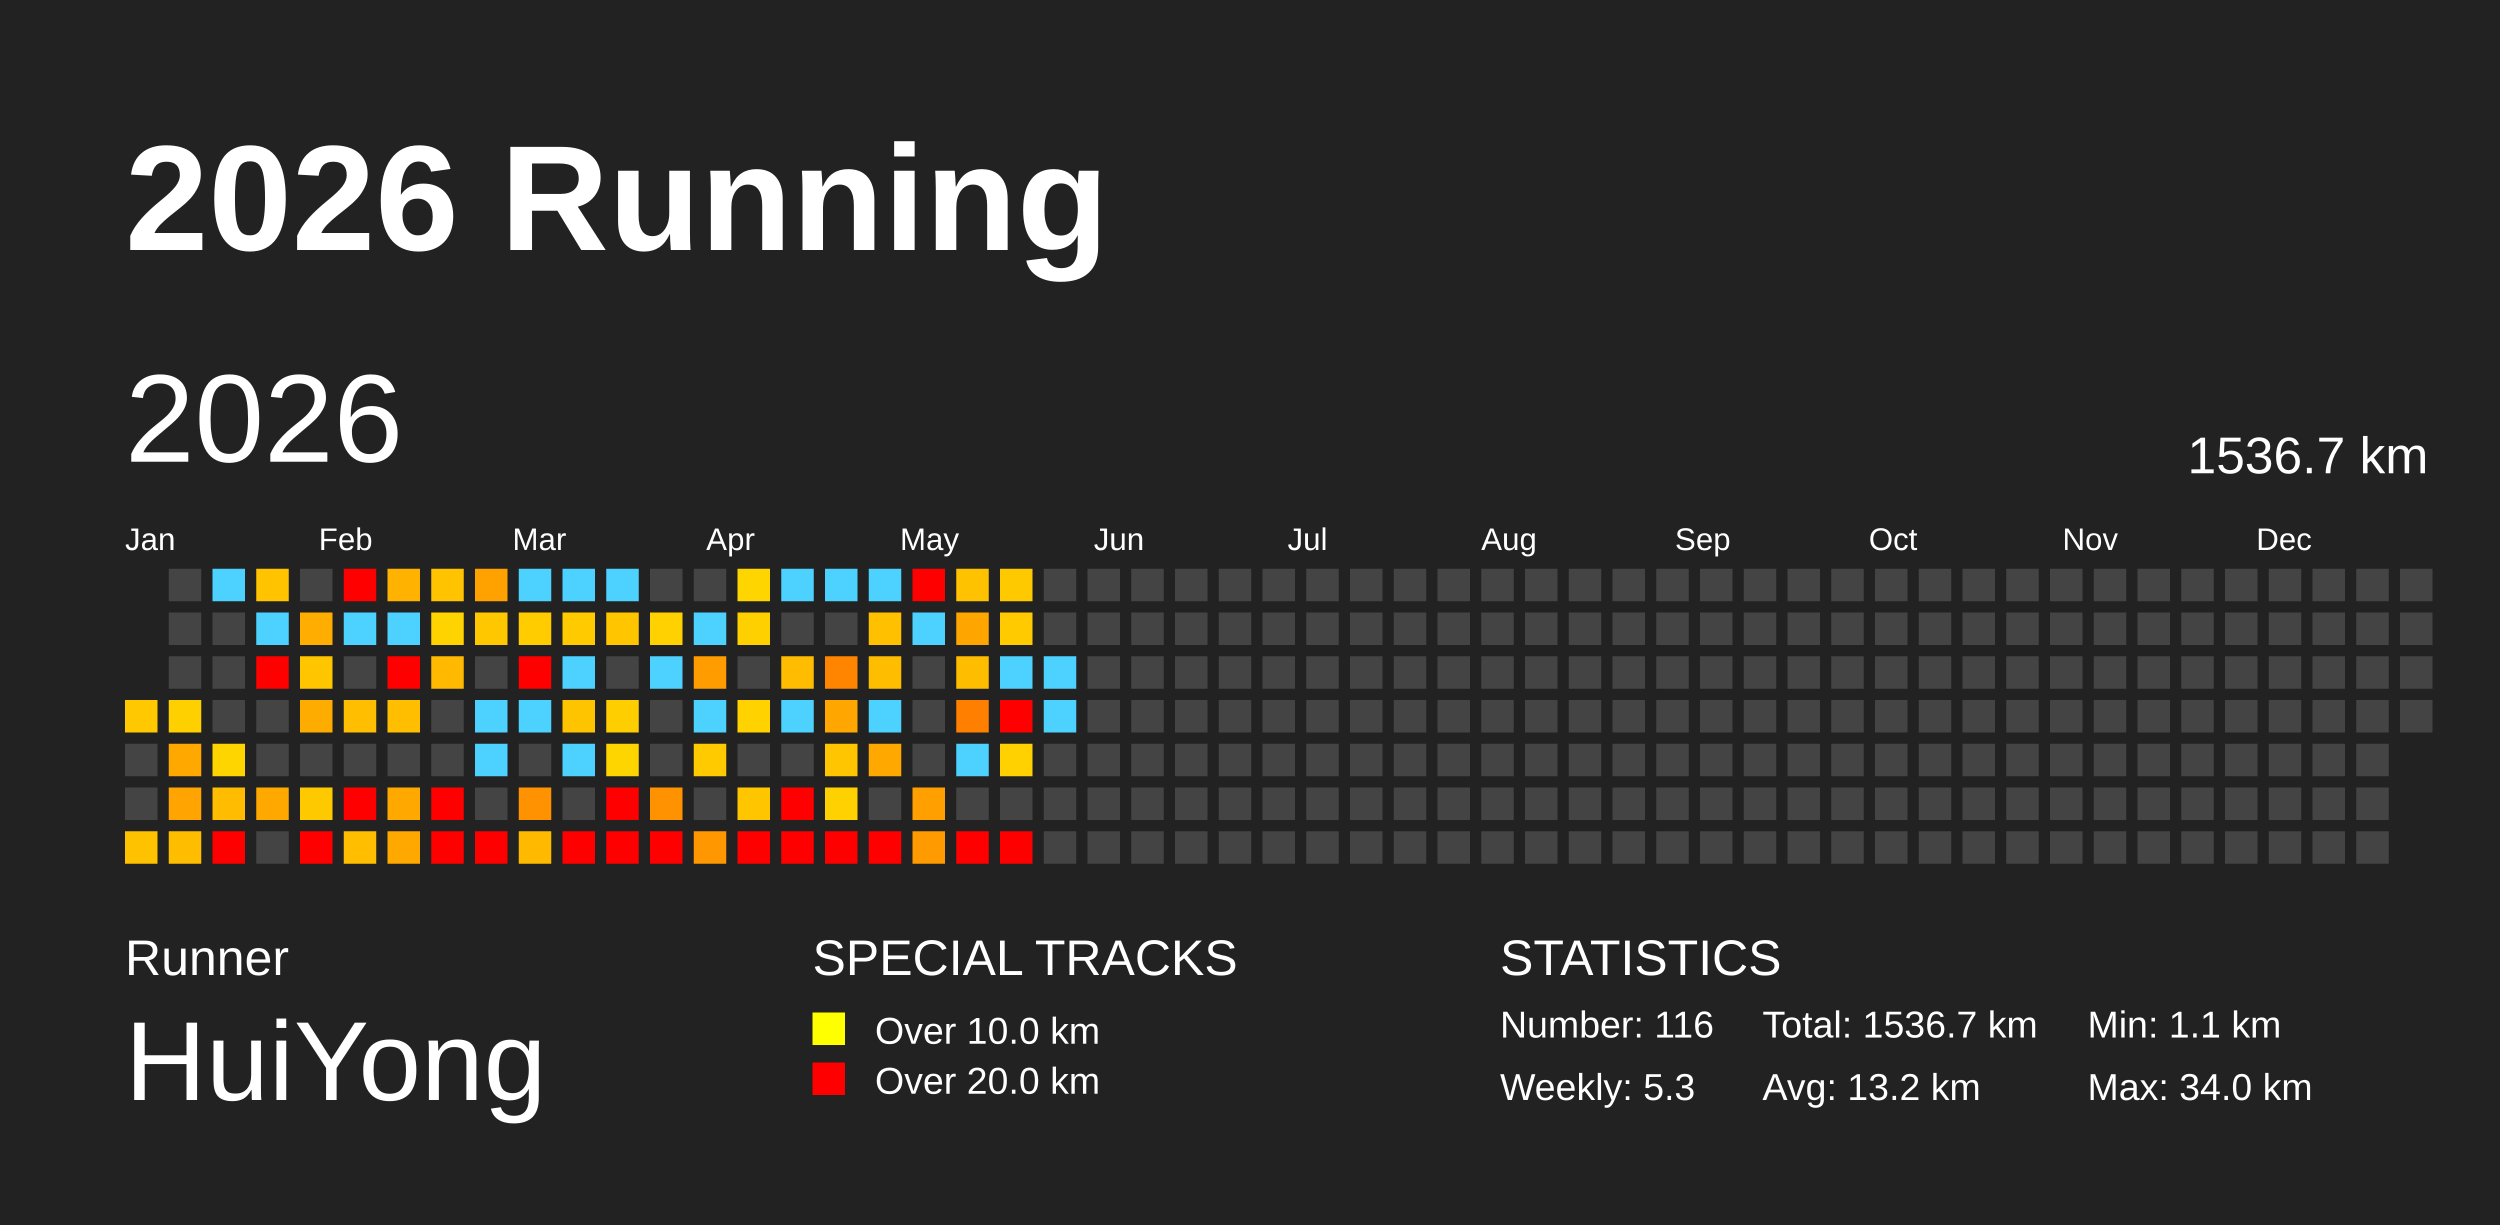
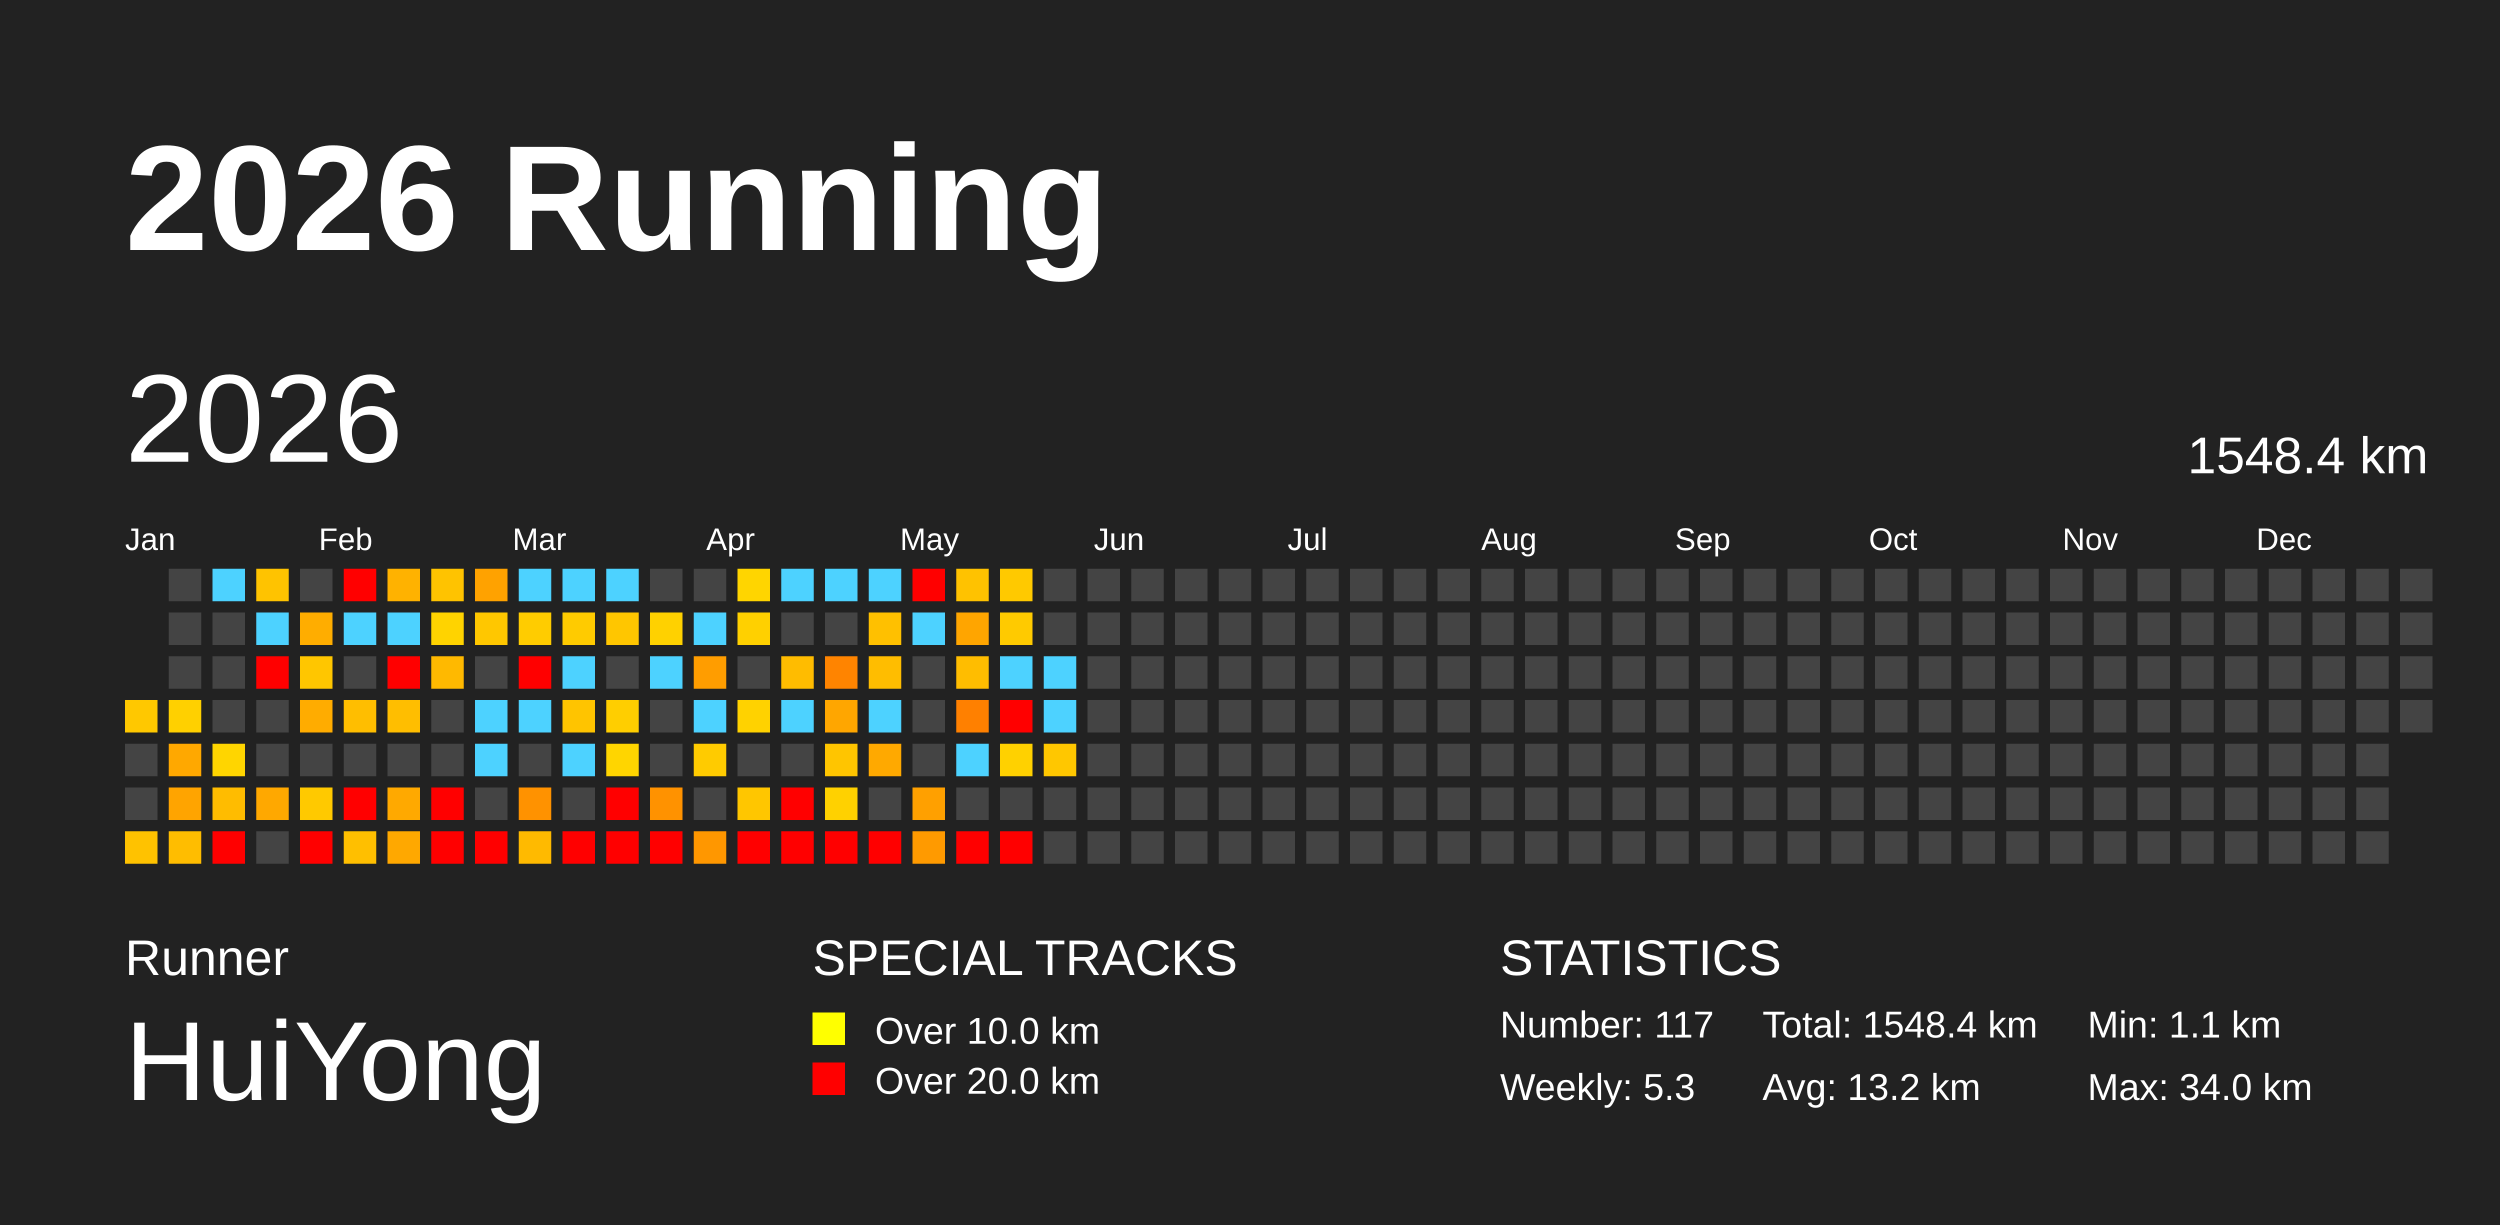
<svg xmlns="http://www.w3.org/2000/svg" baseProfile="full" height="98mm" version="1.1" viewBox="0,0,200,98" width="200mm">
  <defs />
  <rect fill="#222222" height="98" width="200" x="0" y="0" />
  <text fill="#FFFFFF" style="font-size:12px; font-family:Arial; font-weight:bold;" x="10" y="20">2026 Running</text>
  <text fill="#FFFFFF" style="font-size:4px; font-family:Arial" x="10" y="78">Runner</text>
  <text fill="#FFFFFF" style="font-size:9px; font-family:Arial" x="10" y="88">HuiYong</text>
  <text fill="#FFFFFF" style="font-size:4px; font-family:Arial" x="65" y="78">SPECIAL TRACKS</text>
  <rect fill="yellow" height="2.6" width="2.6" x="65" y="81" />
  <text fill="#FFFFFF" style="font-size:3px; font-family:Arial" x="70" y="83.5">Over 10.0 km</text>
  <rect fill="red" height="2.6" width="2.6" x="65" y="85" />
  <text fill="#FFFFFF" style="font-size:3px; font-family:Arial" x="70" y="87.5">Over 20.0 km</text>
  <text fill="#FFFFFF" style="font-size:4px; font-family:Arial" x="120" y="78">STATISTICS</text>
-   <text fill="#FFFFFF" style="font-size:3px; font-family:Arial" x="120" y="83">Number: 116</text>
+   <text fill="#FFFFFF" style="font-size:3px; font-family:Arial" x="120" y="83">Number: 117</text>
  <text fill="#FFFFFF" style="font-size:3px; font-family:Arial" x="120" y="88">Weekly: 5.3</text>
-   <text fill="#FFFFFF" style="font-size:3px; font-family:Arial" x="141" y="83">Total: 1536.7 km</text>
+   <text fill="#FFFFFF" style="font-size:3px; font-family:Arial" x="141" y="83">Total: 1548.4 km</text>
  <text fill="#FFFFFF" style="font-size:3px; font-family:Arial" x="141" y="88">Avg: 13.2 km</text>
  <text fill="#FFFFFF" style="font-size:3px; font-family:Arial" x="167" y="83">Min: 1.1 km</text>
  <text fill="#FFFFFF" style="font-size:3px; font-family:Arial" x="167" y="88">Max: 34.0 km</text>
  <text dominant-baseline="hanging" fill="#FFFFFF" style="font-size:10.0px; font-family:Arial;" x="10" y="30">2026</text>
-   <text dominant-baseline="hanging" fill="#FFFFFF" style="font-size:4.125px; font-family:Arial;" x="175" y="35">1536.7 km</text>
+   <text dominant-baseline="hanging" fill="#FFFFFF" style="font-size:4.125px; font-family:Arial;" x="175" y="35">1548.4 km</text>
  <text fill="#FFFFFF" style="font-size:2.5px; font-family:Arial" x="10.0" y="44">Jan</text>
  <text fill="#FFFFFF" style="font-size:2.5px; font-family:Arial" x="25.5" y="44">Feb</text>
  <text fill="#FFFFFF" style="font-size:2.5px; font-family:Arial" x="41.0" y="44">Mar</text>
  <text fill="#FFFFFF" style="font-size:2.5px; font-family:Arial" x="56.5" y="44">Apr</text>
  <text fill="#FFFFFF" style="font-size:2.5px; font-family:Arial" x="72.0" y="44">May</text>
  <text fill="#FFFFFF" style="font-size:2.5px; font-family:Arial" x="87.5" y="44">Jun</text>
  <text fill="#FFFFFF" style="font-size:2.5px; font-family:Arial" x="103.0" y="44">Jul</text>
  <text fill="#FFFFFF" style="font-size:2.5px; font-family:Arial" x="118.5" y="44">Aug</text>
  <text fill="#FFFFFF" style="font-size:2.5px; font-family:Arial" x="134.0" y="44">Sep</text>
  <text fill="#FFFFFF" style="font-size:2.5px; font-family:Arial" x="149.5" y="44">Oct</text>
  <text fill="#FFFFFF" style="font-size:2.5px; font-family:Arial" x="165.0" y="44">Nov</text>
  <text fill="#FFFFFF" style="font-size:2.5px; font-family:Arial" x="180.5" y="44">Dec</text>
  <rect fill="#ffc800" height="2.6" width="2.6" x="10.0" y="56.0" />
  <rect fill="#444444" height="2.6" width="2.6" x="10.0" y="59.5" />
  <rect fill="#444444" height="2.6" width="2.6" x="10.0" y="63.0" />
  <rect fill="#ffc200" height="2.6" width="2.6" x="10.0" y="66.5" />
  <rect fill="#444444" height="2.6" width="2.6" x="13.5" y="45.5" />
  <rect fill="#444444" height="2.6" width="2.6" x="13.5" y="49.0" />
  <rect fill="#444444" height="2.6" width="2.6" x="13.5" y="52.5" />
  <rect fill="#ffd000" height="2.6" width="2.6" x="13.5" y="56.0" />
  <rect fill="#ffa800" height="2.6" width="2.6" x="13.5" y="59.5" />
  <rect fill="#ffa400" height="2.6" width="2.6" x="13.5" y="63.0" />
  <rect fill="#ffbd00" height="2.6" width="2.6" x="13.5" y="66.5" />
  <rect fill="#4dd2ff" height="2.6" width="2.6" x="17.0" y="45.5" />
  <rect fill="#444444" height="2.6" width="2.6" x="17.0" y="49.0" />
  <rect fill="#444444" height="2.6" width="2.6" x="17.0" y="52.5" />
  <rect fill="#444444" height="2.6" width="2.6" x="17.0" y="56.0" />
  <rect fill="#ffd500" height="2.6" width="2.6" x="17.0" y="59.5" />
  <rect fill="#ffbc00" height="2.6" width="2.6" x="17.0" y="63.0" />
  <rect fill="red" height="2.6" width="2.6" x="17.0" y="66.5" />
  <rect fill="#ffc300" height="2.6" width="2.6" x="20.5" y="45.5" />
  <rect fill="#4dd2ff" height="2.6" width="2.6" x="20.5" y="49.0" />
  <rect fill="red" height="2.6" width="2.6" x="20.5" y="52.5" />
  <rect fill="#444444" height="2.6" width="2.6" x="20.5" y="56.0" />
  <rect fill="#444444" height="2.6" width="2.6" x="20.5" y="59.5" />
  <rect fill="#ffa800" height="2.6" width="2.6" x="20.5" y="63.0" />
  <rect fill="#444444" height="2.6" width="2.6" x="20.5" y="66.5" />
  <rect fill="#444444" height="2.6" width="2.6" x="24.0" y="45.5" />
  <rect fill="#ffad00" height="2.6" width="2.6" x="24.0" y="49.0" />
  <rect fill="#ffc600" height="2.6" width="2.6" x="24.0" y="52.5" />
  <rect fill="#ffac00" height="2.6" width="2.6" x="24.0" y="56.0" />
  <rect fill="#444444" height="2.6" width="2.6" x="24.0" y="59.5" />
  <rect fill="#ffc900" height="2.6" width="2.6" x="24.0" y="63.0" />
  <rect fill="red" height="2.6" width="2.6" x="24.0" y="66.5" />
  <rect fill="red" height="2.6" width="2.6" x="27.5" y="45.5" />
  <rect fill="#4dd2ff" height="2.6" width="2.6" x="27.5" y="49.0" />
  <rect fill="#444444" height="2.6" width="2.6" x="27.5" y="52.5" />
  <rect fill="#ffbe00" height="2.6" width="2.6" x="27.5" y="56.0" />
  <rect fill="#444444" height="2.6" width="2.6" x="27.5" y="59.5" />
  <rect fill="red" height="2.6" width="2.6" x="27.5" y="63.0" />
  <rect fill="#ffbf00" height="2.6" width="2.6" x="27.5" y="66.5" />
  <rect fill="#ffb200" height="2.6" width="2.6" x="31.0" y="45.5" />
  <rect fill="#4dd2ff" height="2.6" width="2.6" x="31.0" y="49.0" />
  <rect fill="red" height="2.6" width="2.6" x="31.0" y="52.5" />
  <rect fill="#ffbe00" height="2.6" width="2.6" x="31.0" y="56.0" />
  <rect fill="#444444" height="2.6" width="2.6" x="31.0" y="59.5" />
  <rect fill="#ffa900" height="2.6" width="2.6" x="31.0" y="63.0" />
  <rect fill="#ffa800" height="2.6" width="2.6" x="31.0" y="66.5" />
  <rect fill="#ffc300" height="2.6" width="2.6" x="34.5" y="45.5" />
  <rect fill="#ffd300" height="2.6" width="2.6" x="34.5" y="49.0" />
  <rect fill="#ffb900" height="2.6" width="2.6" x="34.5" y="52.5" />
  <rect fill="#444444" height="2.6" width="2.6" x="34.5" y="56.0" />
  <rect fill="#444444" height="2.6" width="2.6" x="34.5" y="59.5" />
  <rect fill="red" height="2.6" width="2.6" x="34.5" y="63.0" />
  <rect fill="red" height="2.6" width="2.6" x="34.5" y="66.5" />
  <rect fill="#ffa200" height="2.6" width="2.6" x="38.0" y="45.5" />
  <rect fill="#ffc700" height="2.6" width="2.6" x="38.0" y="49.0" />
  <rect fill="#444444" height="2.6" width="2.6" x="38.0" y="52.5" />
  <rect fill="#4dd2ff" height="2.6" width="2.6" x="38.0" y="56.0" />
  <rect fill="#4dd2ff" height="2.6" width="2.6" x="38.0" y="59.5" />
  <rect fill="#444444" height="2.6" width="2.6" x="38.0" y="63.0" />
  <rect fill="red" height="2.6" width="2.6" x="38.0" y="66.5" />
  <rect fill="#4dd2ff" height="2.6" width="2.6" x="41.5" y="45.5" />
  <rect fill="#ffcc00" height="2.6" width="2.6" x="41.5" y="49.0" />
  <rect fill="red" height="2.6" width="2.6" x="41.5" y="52.5" />
  <rect fill="#4dd2ff" height="2.6" width="2.6" x="41.5" y="56.0" />
  <rect fill="#444444" height="2.6" width="2.6" x="41.5" y="59.5" />
  <rect fill="#ff9200" height="2.6" width="2.6" x="41.5" y="63.0" />
  <rect fill="#ffba00" height="2.6" width="2.6" x="41.5" y="66.5" />
  <rect fill="#4dd2ff" height="2.6" width="2.6" x="45.0" y="45.5" />
  <rect fill="#ffcb00" height="2.6" width="2.6" x="45.0" y="49.0" />
  <rect fill="#4dd2ff" height="2.6" width="2.6" x="45.0" y="52.5" />
  <rect fill="#ffc400" height="2.6" width="2.6" x="45.0" y="56.0" />
  <rect fill="#4dd2ff" height="2.6" width="2.6" x="45.0" y="59.5" />
  <rect fill="#444444" height="2.6" width="2.6" x="45.0" y="63.0" />
  <rect fill="red" height="2.6" width="2.6" x="45.0" y="66.5" />
  <rect fill="#4dd2ff" height="2.6" width="2.6" x="48.5" y="45.5" />
  <rect fill="#ffc600" height="2.6" width="2.6" x="48.5" y="49.0" />
  <rect fill="#444444" height="2.6" width="2.6" x="48.5" y="52.5" />
  <rect fill="#ffce00" height="2.6" width="2.6" x="48.5" y="56.0" />
  <rect fill="#ffd500" height="2.6" width="2.6" x="48.5" y="59.5" />
  <rect fill="red" height="2.6" width="2.6" x="48.5" y="63.0" />
  <rect fill="red" height="2.6" width="2.6" x="48.5" y="66.5" />
  <rect fill="#444444" height="2.6" width="2.6" x="52.0" y="45.5" />
  <rect fill="#ffd100" height="2.6" width="2.6" x="52.0" y="49.0" />
  <rect fill="#4dd2ff" height="2.6" width="2.6" x="52.0" y="52.5" />
  <rect fill="#444444" height="2.6" width="2.6" x="52.0" y="56.0" />
  <rect fill="#444444" height="2.6" width="2.6" x="52.0" y="59.5" />
  <rect fill="#ff9200" height="2.6" width="2.6" x="52.0" y="63.0" />
  <rect fill="red" height="2.6" width="2.6" x="52.0" y="66.5" />
  <rect fill="#444444" height="2.6" width="2.6" x="55.5" y="45.5" />
  <rect fill="#4dd2ff" height="2.6" width="2.6" x="55.5" y="49.0" />
  <rect fill="#ff9d00" height="2.6" width="2.6" x="55.5" y="52.5" />
  <rect fill="#4dd2ff" height="2.6" width="2.6" x="55.5" y="56.0" />
  <rect fill="#ffcb00" height="2.6" width="2.6" x="55.5" y="59.5" />
  <rect fill="#444444" height="2.6" width="2.6" x="55.5" y="63.0" />
  <rect fill="#ff9700" height="2.6" width="2.6" x="55.5" y="66.5" />
  <rect fill="#ffd500" height="2.6" width="2.6" x="59.0" y="45.5" />
  <rect fill="#ffd000" height="2.6" width="2.6" x="59.0" y="49.0" />
  <rect fill="#444444" height="2.6" width="2.6" x="59.0" y="52.5" />
  <rect fill="#ffd200" height="2.6" width="2.6" x="59.0" y="56.0" />
  <rect fill="#444444" height="2.6" width="2.6" x="59.0" y="59.5" />
  <rect fill="#ffc600" height="2.6" width="2.6" x="59.0" y="63.0" />
  <rect fill="red" height="2.6" width="2.6" x="59.0" y="66.5" />
  <rect fill="#4dd2ff" height="2.6" width="2.6" x="62.5" y="45.5" />
  <rect fill="#444444" height="2.6" width="2.6" x="62.5" y="49.0" />
  <rect fill="#ffbc00" height="2.6" width="2.6" x="62.5" y="52.5" />
  <rect fill="#4dd2ff" height="2.6" width="2.6" x="62.5" y="56.0" />
  <rect fill="#444444" height="2.6" width="2.6" x="62.5" y="59.5" />
  <rect fill="red" height="2.6" width="2.6" x="62.5" y="63.0" />
  <rect fill="red" height="2.6" width="2.6" x="62.5" y="66.5" />
  <rect fill="#4dd2ff" height="2.6" width="2.6" x="66.0" y="45.5" />
  <rect fill="#444444" height="2.6" width="2.6" x="66.0" y="49.0" />
  <rect fill="#ff8400" height="2.6" width="2.6" x="66.0" y="52.5" />
  <rect fill="#ffa600" height="2.6" width="2.6" x="66.0" y="56.0" />
  <rect fill="#ffc500" height="2.6" width="2.6" x="66.0" y="59.5" />
  <rect fill="#ffd100" height="2.6" width="2.6" x="66.0" y="63.0" />
  <rect fill="red" height="2.6" width="2.6" x="66.0" y="66.5" />
  <rect fill="#4dd2ff" height="2.6" width="2.6" x="69.5" y="45.5" />
  <rect fill="#ffc000" height="2.6" width="2.6" x="69.5" y="49.0" />
  <rect fill="#ffbd00" height="2.6" width="2.6" x="69.5" y="52.5" />
  <rect fill="#4dd2ff" height="2.6" width="2.6" x="69.5" y="56.0" />
  <rect fill="#ffa900" height="2.6" width="2.6" x="69.5" y="59.5" />
  <rect fill="#444444" height="2.6" width="2.6" x="69.5" y="63.0" />
  <rect fill="red" height="2.6" width="2.6" x="69.5" y="66.5" />
  <rect fill="red" height="2.6" width="2.6" x="73.0" y="45.5" />
  <rect fill="#4dd2ff" height="2.6" width="2.6" x="73.0" y="49.0" />
  <rect fill="#444444" height="2.6" width="2.6" x="73.0" y="52.5" />
  <rect fill="#444444" height="2.6" width="2.6" x="73.0" y="56.0" />
  <rect fill="#444444" height="2.6" width="2.6" x="73.0" y="59.5" />
  <rect fill="#ffa000" height="2.6" width="2.6" x="73.0" y="63.0" />
  <rect fill="#ff9a00" height="2.6" width="2.6" x="73.0" y="66.5" />
  <rect fill="#ffc200" height="2.6" width="2.6" x="76.5" y="45.5" />
  <rect fill="#ffa500" height="2.6" width="2.6" x="76.5" y="49.0" />
  <rect fill="#ffbd00" height="2.6" width="2.6" x="76.5" y="52.5" />
  <rect fill="#ff8000" height="2.6" width="2.6" x="76.5" y="56.0" />
  <rect fill="#4dd2ff" height="2.6" width="2.6" x="76.5" y="59.5" />
  <rect fill="#444444" height="2.6" width="2.6" x="76.5" y="63.0" />
  <rect fill="red" height="2.6" width="2.6" x="76.5" y="66.5" />
  <rect fill="#ffc900" height="2.6" width="2.6" x="80.0" y="45.5" />
  <rect fill="#ffca00" height="2.6" width="2.6" x="80.0" y="49.0" />
  <rect fill="#4dd2ff" height="2.6" width="2.6" x="80.0" y="52.5" />
  <rect fill="red" height="2.6" width="2.6" x="80.0" y="56.0" />
  <rect fill="#ffd100" height="2.6" width="2.6" x="80.0" y="59.5" />
  <rect fill="#444444" height="2.6" width="2.6" x="80.0" y="63.0" />
  <rect fill="red" height="2.6" width="2.6" x="80.0" y="66.5" />
  <rect fill="#444444" height="2.6" width="2.6" x="83.5" y="45.5" />
  <rect fill="#444444" height="2.6" width="2.6" x="83.5" y="49.0" />
  <rect fill="#4dd2ff" height="2.6" width="2.6" x="83.5" y="52.5" />
  <rect fill="#4dd2ff" height="2.6" width="2.6" x="83.5" y="56.0" />
-   <rect fill="#444444" height="2.6" width="2.6" x="83.5" y="59.5" />
+   <rect fill="#ffc700" height="2.6" width="2.6" x="83.5" y="59.5" />
  <rect fill="#444444" height="2.6" width="2.6" x="83.5" y="63.0" />
  <rect fill="#444444" height="2.6" width="2.6" x="83.5" y="66.5" />
  <rect fill="#444444" height="2.6" width="2.6" x="87.0" y="45.5" />
  <rect fill="#444444" height="2.6" width="2.6" x="87.0" y="49.0" />
  <rect fill="#444444" height="2.6" width="2.6" x="87.0" y="52.5" />
  <rect fill="#444444" height="2.6" width="2.6" x="87.0" y="56.0" />
  <rect fill="#444444" height="2.6" width="2.6" x="87.0" y="59.5" />
  <rect fill="#444444" height="2.6" width="2.6" x="87.0" y="63.0" />
  <rect fill="#444444" height="2.6" width="2.6" x="87.0" y="66.5" />
  <rect fill="#444444" height="2.6" width="2.6" x="90.5" y="45.5" />
  <rect fill="#444444" height="2.6" width="2.6" x="90.5" y="49.0" />
  <rect fill="#444444" height="2.6" width="2.6" x="90.5" y="52.5" />
  <rect fill="#444444" height="2.6" width="2.6" x="90.5" y="56.0" />
  <rect fill="#444444" height="2.6" width="2.6" x="90.5" y="59.5" />
  <rect fill="#444444" height="2.6" width="2.6" x="90.5" y="63.0" />
  <rect fill="#444444" height="2.6" width="2.6" x="90.5" y="66.5" />
  <rect fill="#444444" height="2.6" width="2.6" x="94.0" y="45.5" />
  <rect fill="#444444" height="2.6" width="2.6" x="94.0" y="49.0" />
  <rect fill="#444444" height="2.6" width="2.6" x="94.0" y="52.5" />
  <rect fill="#444444" height="2.6" width="2.6" x="94.0" y="56.0" />
  <rect fill="#444444" height="2.6" width="2.6" x="94.0" y="59.5" />
  <rect fill="#444444" height="2.6" width="2.6" x="94.0" y="63.0" />
  <rect fill="#444444" height="2.6" width="2.6" x="94.0" y="66.5" />
  <rect fill="#444444" height="2.6" width="2.6" x="97.5" y="45.5" />
  <rect fill="#444444" height="2.6" width="2.6" x="97.5" y="49.0" />
  <rect fill="#444444" height="2.6" width="2.6" x="97.5" y="52.5" />
  <rect fill="#444444" height="2.6" width="2.6" x="97.5" y="56.0" />
  <rect fill="#444444" height="2.6" width="2.6" x="97.5" y="59.5" />
  <rect fill="#444444" height="2.6" width="2.6" x="97.5" y="63.0" />
  <rect fill="#444444" height="2.6" width="2.6" x="97.5" y="66.5" />
  <rect fill="#444444" height="2.6" width="2.6" x="101.0" y="45.5" />
  <rect fill="#444444" height="2.6" width="2.6" x="101.0" y="49.0" />
  <rect fill="#444444" height="2.6" width="2.6" x="101.0" y="52.5" />
  <rect fill="#444444" height="2.6" width="2.6" x="101.0" y="56.0" />
  <rect fill="#444444" height="2.6" width="2.6" x="101.0" y="59.5" />
  <rect fill="#444444" height="2.6" width="2.6" x="101.0" y="63.0" />
  <rect fill="#444444" height="2.6" width="2.6" x="101.0" y="66.5" />
  <rect fill="#444444" height="2.6" width="2.6" x="104.5" y="45.5" />
  <rect fill="#444444" height="2.6" width="2.6" x="104.5" y="49.0" />
  <rect fill="#444444" height="2.6" width="2.6" x="104.5" y="52.5" />
  <rect fill="#444444" height="2.6" width="2.6" x="104.5" y="56.0" />
  <rect fill="#444444" height="2.6" width="2.6" x="104.5" y="59.5" />
  <rect fill="#444444" height="2.6" width="2.6" x="104.5" y="63.0" />
  <rect fill="#444444" height="2.6" width="2.6" x="104.5" y="66.5" />
  <rect fill="#444444" height="2.6" width="2.6" x="108.0" y="45.5" />
  <rect fill="#444444" height="2.6" width="2.6" x="108.0" y="49.0" />
  <rect fill="#444444" height="2.6" width="2.6" x="108.0" y="52.5" />
  <rect fill="#444444" height="2.6" width="2.6" x="108.0" y="56.0" />
  <rect fill="#444444" height="2.6" width="2.6" x="108.0" y="59.5" />
  <rect fill="#444444" height="2.6" width="2.6" x="108.0" y="63.0" />
  <rect fill="#444444" height="2.6" width="2.6" x="108.0" y="66.5" />
  <rect fill="#444444" height="2.6" width="2.6" x="111.5" y="45.5" />
  <rect fill="#444444" height="2.6" width="2.6" x="111.5" y="49.0" />
  <rect fill="#444444" height="2.6" width="2.6" x="111.5" y="52.5" />
  <rect fill="#444444" height="2.6" width="2.6" x="111.5" y="56.0" />
  <rect fill="#444444" height="2.6" width="2.6" x="111.5" y="59.5" />
  <rect fill="#444444" height="2.6" width="2.6" x="111.5" y="63.0" />
  <rect fill="#444444" height="2.6" width="2.6" x="111.5" y="66.5" />
  <rect fill="#444444" height="2.6" width="2.6" x="115.0" y="45.5" />
  <rect fill="#444444" height="2.6" width="2.6" x="115.0" y="49.0" />
  <rect fill="#444444" height="2.6" width="2.6" x="115.0" y="52.5" />
  <rect fill="#444444" height="2.6" width="2.6" x="115.0" y="56.0" />
  <rect fill="#444444" height="2.6" width="2.6" x="115.0" y="59.5" />
  <rect fill="#444444" height="2.6" width="2.6" x="115.0" y="63.0" />
  <rect fill="#444444" height="2.6" width="2.6" x="115.0" y="66.5" />
  <rect fill="#444444" height="2.6" width="2.6" x="118.5" y="45.5" />
  <rect fill="#444444" height="2.6" width="2.6" x="118.5" y="49.0" />
  <rect fill="#444444" height="2.6" width="2.6" x="118.5" y="52.5" />
  <rect fill="#444444" height="2.6" width="2.6" x="118.5" y="56.0" />
  <rect fill="#444444" height="2.6" width="2.6" x="118.5" y="59.5" />
  <rect fill="#444444" height="2.6" width="2.6" x="118.5" y="63.0" />
  <rect fill="#444444" height="2.6" width="2.6" x="118.5" y="66.5" />
  <rect fill="#444444" height="2.6" width="2.6" x="122.0" y="45.5" />
  <rect fill="#444444" height="2.6" width="2.6" x="122.0" y="49.0" />
  <rect fill="#444444" height="2.6" width="2.6" x="122.0" y="52.5" />
  <rect fill="#444444" height="2.6" width="2.6" x="122.0" y="56.0" />
  <rect fill="#444444" height="2.6" width="2.6" x="122.0" y="59.5" />
  <rect fill="#444444" height="2.6" width="2.6" x="122.0" y="63.0" />
  <rect fill="#444444" height="2.6" width="2.6" x="122.0" y="66.5" />
  <rect fill="#444444" height="2.6" width="2.6" x="125.5" y="45.5" />
  <rect fill="#444444" height="2.6" width="2.6" x="125.5" y="49.0" />
  <rect fill="#444444" height="2.6" width="2.6" x="125.5" y="52.5" />
  <rect fill="#444444" height="2.6" width="2.6" x="125.5" y="56.0" />
  <rect fill="#444444" height="2.6" width="2.6" x="125.5" y="59.5" />
  <rect fill="#444444" height="2.6" width="2.6" x="125.5" y="63.0" />
  <rect fill="#444444" height="2.6" width="2.6" x="125.5" y="66.5" />
  <rect fill="#444444" height="2.6" width="2.6" x="129.0" y="45.5" />
  <rect fill="#444444" height="2.6" width="2.6" x="129.0" y="49.0" />
  <rect fill="#444444" height="2.6" width="2.6" x="129.0" y="52.5" />
  <rect fill="#444444" height="2.6" width="2.6" x="129.0" y="56.0" />
  <rect fill="#444444" height="2.6" width="2.6" x="129.0" y="59.5" />
  <rect fill="#444444" height="2.6" width="2.6" x="129.0" y="63.0" />
  <rect fill="#444444" height="2.6" width="2.6" x="129.0" y="66.5" />
  <rect fill="#444444" height="2.6" width="2.6" x="132.5" y="45.5" />
  <rect fill="#444444" height="2.6" width="2.6" x="132.5" y="49.0" />
  <rect fill="#444444" height="2.6" width="2.6" x="132.5" y="52.5" />
  <rect fill="#444444" height="2.6" width="2.6" x="132.5" y="56.0" />
  <rect fill="#444444" height="2.6" width="2.6" x="132.5" y="59.5" />
  <rect fill="#444444" height="2.6" width="2.6" x="132.5" y="63.0" />
  <rect fill="#444444" height="2.6" width="2.6" x="132.5" y="66.5" />
  <rect fill="#444444" height="2.6" width="2.6" x="136.0" y="45.5" />
  <rect fill="#444444" height="2.6" width="2.6" x="136.0" y="49.0" />
  <rect fill="#444444" height="2.6" width="2.6" x="136.0" y="52.5" />
  <rect fill="#444444" height="2.6" width="2.6" x="136.0" y="56.0" />
  <rect fill="#444444" height="2.6" width="2.6" x="136.0" y="59.5" />
  <rect fill="#444444" height="2.6" width="2.6" x="136.0" y="63.0" />
  <rect fill="#444444" height="2.6" width="2.6" x="136.0" y="66.5" />
  <rect fill="#444444" height="2.6" width="2.6" x="139.5" y="45.5" />
  <rect fill="#444444" height="2.6" width="2.6" x="139.5" y="49.0" />
  <rect fill="#444444" height="2.6" width="2.6" x="139.5" y="52.5" />
  <rect fill="#444444" height="2.6" width="2.6" x="139.5" y="56.0" />
  <rect fill="#444444" height="2.6" width="2.6" x="139.5" y="59.5" />
  <rect fill="#444444" height="2.6" width="2.6" x="139.5" y="63.0" />
  <rect fill="#444444" height="2.6" width="2.6" x="139.5" y="66.5" />
  <rect fill="#444444" height="2.6" width="2.6" x="143.0" y="45.5" />
  <rect fill="#444444" height="2.6" width="2.6" x="143.0" y="49.0" />
  <rect fill="#444444" height="2.6" width="2.6" x="143.0" y="52.5" />
  <rect fill="#444444" height="2.6" width="2.6" x="143.0" y="56.0" />
  <rect fill="#444444" height="2.6" width="2.6" x="143.0" y="59.5" />
  <rect fill="#444444" height="2.6" width="2.6" x="143.0" y="63.0" />
  <rect fill="#444444" height="2.6" width="2.6" x="143.0" y="66.5" />
  <rect fill="#444444" height="2.6" width="2.6" x="146.5" y="45.5" />
  <rect fill="#444444" height="2.6" width="2.6" x="146.5" y="49.0" />
  <rect fill="#444444" height="2.6" width="2.6" x="146.5" y="52.5" />
  <rect fill="#444444" height="2.6" width="2.6" x="146.5" y="56.0" />
  <rect fill="#444444" height="2.6" width="2.6" x="146.5" y="59.5" />
  <rect fill="#444444" height="2.6" width="2.6" x="146.5" y="63.0" />
  <rect fill="#444444" height="2.6" width="2.6" x="146.5" y="66.5" />
  <rect fill="#444444" height="2.6" width="2.6" x="150.0" y="45.5" />
  <rect fill="#444444" height="2.6" width="2.6" x="150.0" y="49.0" />
  <rect fill="#444444" height="2.6" width="2.6" x="150.0" y="52.5" />
  <rect fill="#444444" height="2.6" width="2.6" x="150.0" y="56.0" />
  <rect fill="#444444" height="2.6" width="2.6" x="150.0" y="59.5" />
  <rect fill="#444444" height="2.6" width="2.6" x="150.0" y="63.0" />
  <rect fill="#444444" height="2.6" width="2.6" x="150.0" y="66.5" />
  <rect fill="#444444" height="2.6" width="2.6" x="153.5" y="45.5" />
  <rect fill="#444444" height="2.6" width="2.6" x="153.5" y="49.0" />
  <rect fill="#444444" height="2.6" width="2.6" x="153.5" y="52.5" />
  <rect fill="#444444" height="2.6" width="2.6" x="153.5" y="56.0" />
  <rect fill="#444444" height="2.6" width="2.6" x="153.5" y="59.5" />
  <rect fill="#444444" height="2.6" width="2.6" x="153.5" y="63.0" />
  <rect fill="#444444" height="2.6" width="2.6" x="153.5" y="66.5" />
  <rect fill="#444444" height="2.6" width="2.6" x="157.0" y="45.5" />
  <rect fill="#444444" height="2.6" width="2.6" x="157.0" y="49.0" />
  <rect fill="#444444" height="2.6" width="2.6" x="157.0" y="52.5" />
  <rect fill="#444444" height="2.6" width="2.6" x="157.0" y="56.0" />
  <rect fill="#444444" height="2.6" width="2.6" x="157.0" y="59.5" />
  <rect fill="#444444" height="2.6" width="2.6" x="157.0" y="63.0" />
  <rect fill="#444444" height="2.6" width="2.6" x="157.0" y="66.5" />
  <rect fill="#444444" height="2.6" width="2.6" x="160.5" y="45.5" />
  <rect fill="#444444" height="2.6" width="2.6" x="160.5" y="49.0" />
  <rect fill="#444444" height="2.6" width="2.6" x="160.5" y="52.5" />
  <rect fill="#444444" height="2.6" width="2.6" x="160.5" y="56.0" />
  <rect fill="#444444" height="2.6" width="2.6" x="160.5" y="59.5" />
  <rect fill="#444444" height="2.6" width="2.6" x="160.5" y="63.0" />
  <rect fill="#444444" height="2.6" width="2.6" x="160.5" y="66.5" />
  <rect fill="#444444" height="2.6" width="2.6" x="164.0" y="45.5" />
  <rect fill="#444444" height="2.6" width="2.6" x="164.0" y="49.0" />
  <rect fill="#444444" height="2.6" width="2.6" x="164.0" y="52.5" />
  <rect fill="#444444" height="2.6" width="2.6" x="164.0" y="56.0" />
  <rect fill="#444444" height="2.6" width="2.6" x="164.0" y="59.5" />
  <rect fill="#444444" height="2.6" width="2.6" x="164.0" y="63.0" />
  <rect fill="#444444" height="2.6" width="2.6" x="164.0" y="66.5" />
  <rect fill="#444444" height="2.6" width="2.6" x="167.5" y="45.5" />
  <rect fill="#444444" height="2.6" width="2.6" x="167.5" y="49.0" />
  <rect fill="#444444" height="2.6" width="2.6" x="167.5" y="52.5" />
  <rect fill="#444444" height="2.6" width="2.6" x="167.5" y="56.0" />
  <rect fill="#444444" height="2.6" width="2.6" x="167.5" y="59.5" />
  <rect fill="#444444" height="2.6" width="2.6" x="167.5" y="63.0" />
  <rect fill="#444444" height="2.6" width="2.6" x="167.5" y="66.5" />
  <rect fill="#444444" height="2.6" width="2.6" x="171.0" y="45.5" />
  <rect fill="#444444" height="2.6" width="2.6" x="171.0" y="49.0" />
  <rect fill="#444444" height="2.6" width="2.6" x="171.0" y="52.5" />
  <rect fill="#444444" height="2.6" width="2.6" x="171.0" y="56.0" />
  <rect fill="#444444" height="2.6" width="2.6" x="171.0" y="59.5" />
  <rect fill="#444444" height="2.6" width="2.6" x="171.0" y="63.0" />
  <rect fill="#444444" height="2.6" width="2.6" x="171.0" y="66.5" />
  <rect fill="#444444" height="2.6" width="2.6" x="174.5" y="45.5" />
  <rect fill="#444444" height="2.6" width="2.6" x="174.5" y="49.0" />
  <rect fill="#444444" height="2.6" width="2.6" x="174.5" y="52.5" />
  <rect fill="#444444" height="2.6" width="2.6" x="174.5" y="56.0" />
  <rect fill="#444444" height="2.6" width="2.6" x="174.5" y="59.5" />
  <rect fill="#444444" height="2.6" width="2.6" x="174.5" y="63.0" />
  <rect fill="#444444" height="2.6" width="2.6" x="174.5" y="66.5" />
  <rect fill="#444444" height="2.6" width="2.6" x="178.0" y="45.5" />
  <rect fill="#444444" height="2.6" width="2.6" x="178.0" y="49.0" />
  <rect fill="#444444" height="2.6" width="2.6" x="178.0" y="52.5" />
  <rect fill="#444444" height="2.6" width="2.6" x="178.0" y="56.0" />
  <rect fill="#444444" height="2.6" width="2.6" x="178.0" y="59.5" />
  <rect fill="#444444" height="2.6" width="2.6" x="178.0" y="63.0" />
  <rect fill="#444444" height="2.6" width="2.6" x="178.0" y="66.5" />
  <rect fill="#444444" height="2.6" width="2.6" x="181.5" y="45.5" />
  <rect fill="#444444" height="2.6" width="2.6" x="181.5" y="49.0" />
  <rect fill="#444444" height="2.6" width="2.6" x="181.5" y="52.5" />
  <rect fill="#444444" height="2.6" width="2.6" x="181.5" y="56.0" />
  <rect fill="#444444" height="2.6" width="2.6" x="181.5" y="59.5" />
  <rect fill="#444444" height="2.6" width="2.6" x="181.5" y="63.0" />
  <rect fill="#444444" height="2.6" width="2.6" x="181.5" y="66.5" />
  <rect fill="#444444" height="2.6" width="2.6" x="185.0" y="45.5" />
  <rect fill="#444444" height="2.6" width="2.6" x="185.0" y="49.0" />
  <rect fill="#444444" height="2.6" width="2.6" x="185.0" y="52.5" />
  <rect fill="#444444" height="2.6" width="2.6" x="185.0" y="56.0" />
  <rect fill="#444444" height="2.6" width="2.6" x="185.0" y="59.5" />
  <rect fill="#444444" height="2.6" width="2.6" x="185.0" y="63.0" />
  <rect fill="#444444" height="2.6" width="2.6" x="185.0" y="66.5" />
  <rect fill="#444444" height="2.6" width="2.6" x="188.5" y="45.5" />
  <rect fill="#444444" height="2.6" width="2.6" x="188.5" y="49.0" />
  <rect fill="#444444" height="2.6" width="2.6" x="188.5" y="52.5" />
  <rect fill="#444444" height="2.6" width="2.6" x="188.5" y="56.0" />
  <rect fill="#444444" height="2.6" width="2.6" x="188.5" y="59.5" />
  <rect fill="#444444" height="2.6" width="2.6" x="188.5" y="63.0" />
  <rect fill="#444444" height="2.6" width="2.6" x="188.5" y="66.5" />
  <rect fill="#444444" height="2.6" width="2.6" x="192.0" y="45.5" />
  <rect fill="#444444" height="2.6" width="2.6" x="192.0" y="49.0" />
  <rect fill="#444444" height="2.6" width="2.6" x="192.0" y="52.5" />
  <rect fill="#444444" height="2.6" width="2.6" x="192.0" y="56.0" />
</svg>
